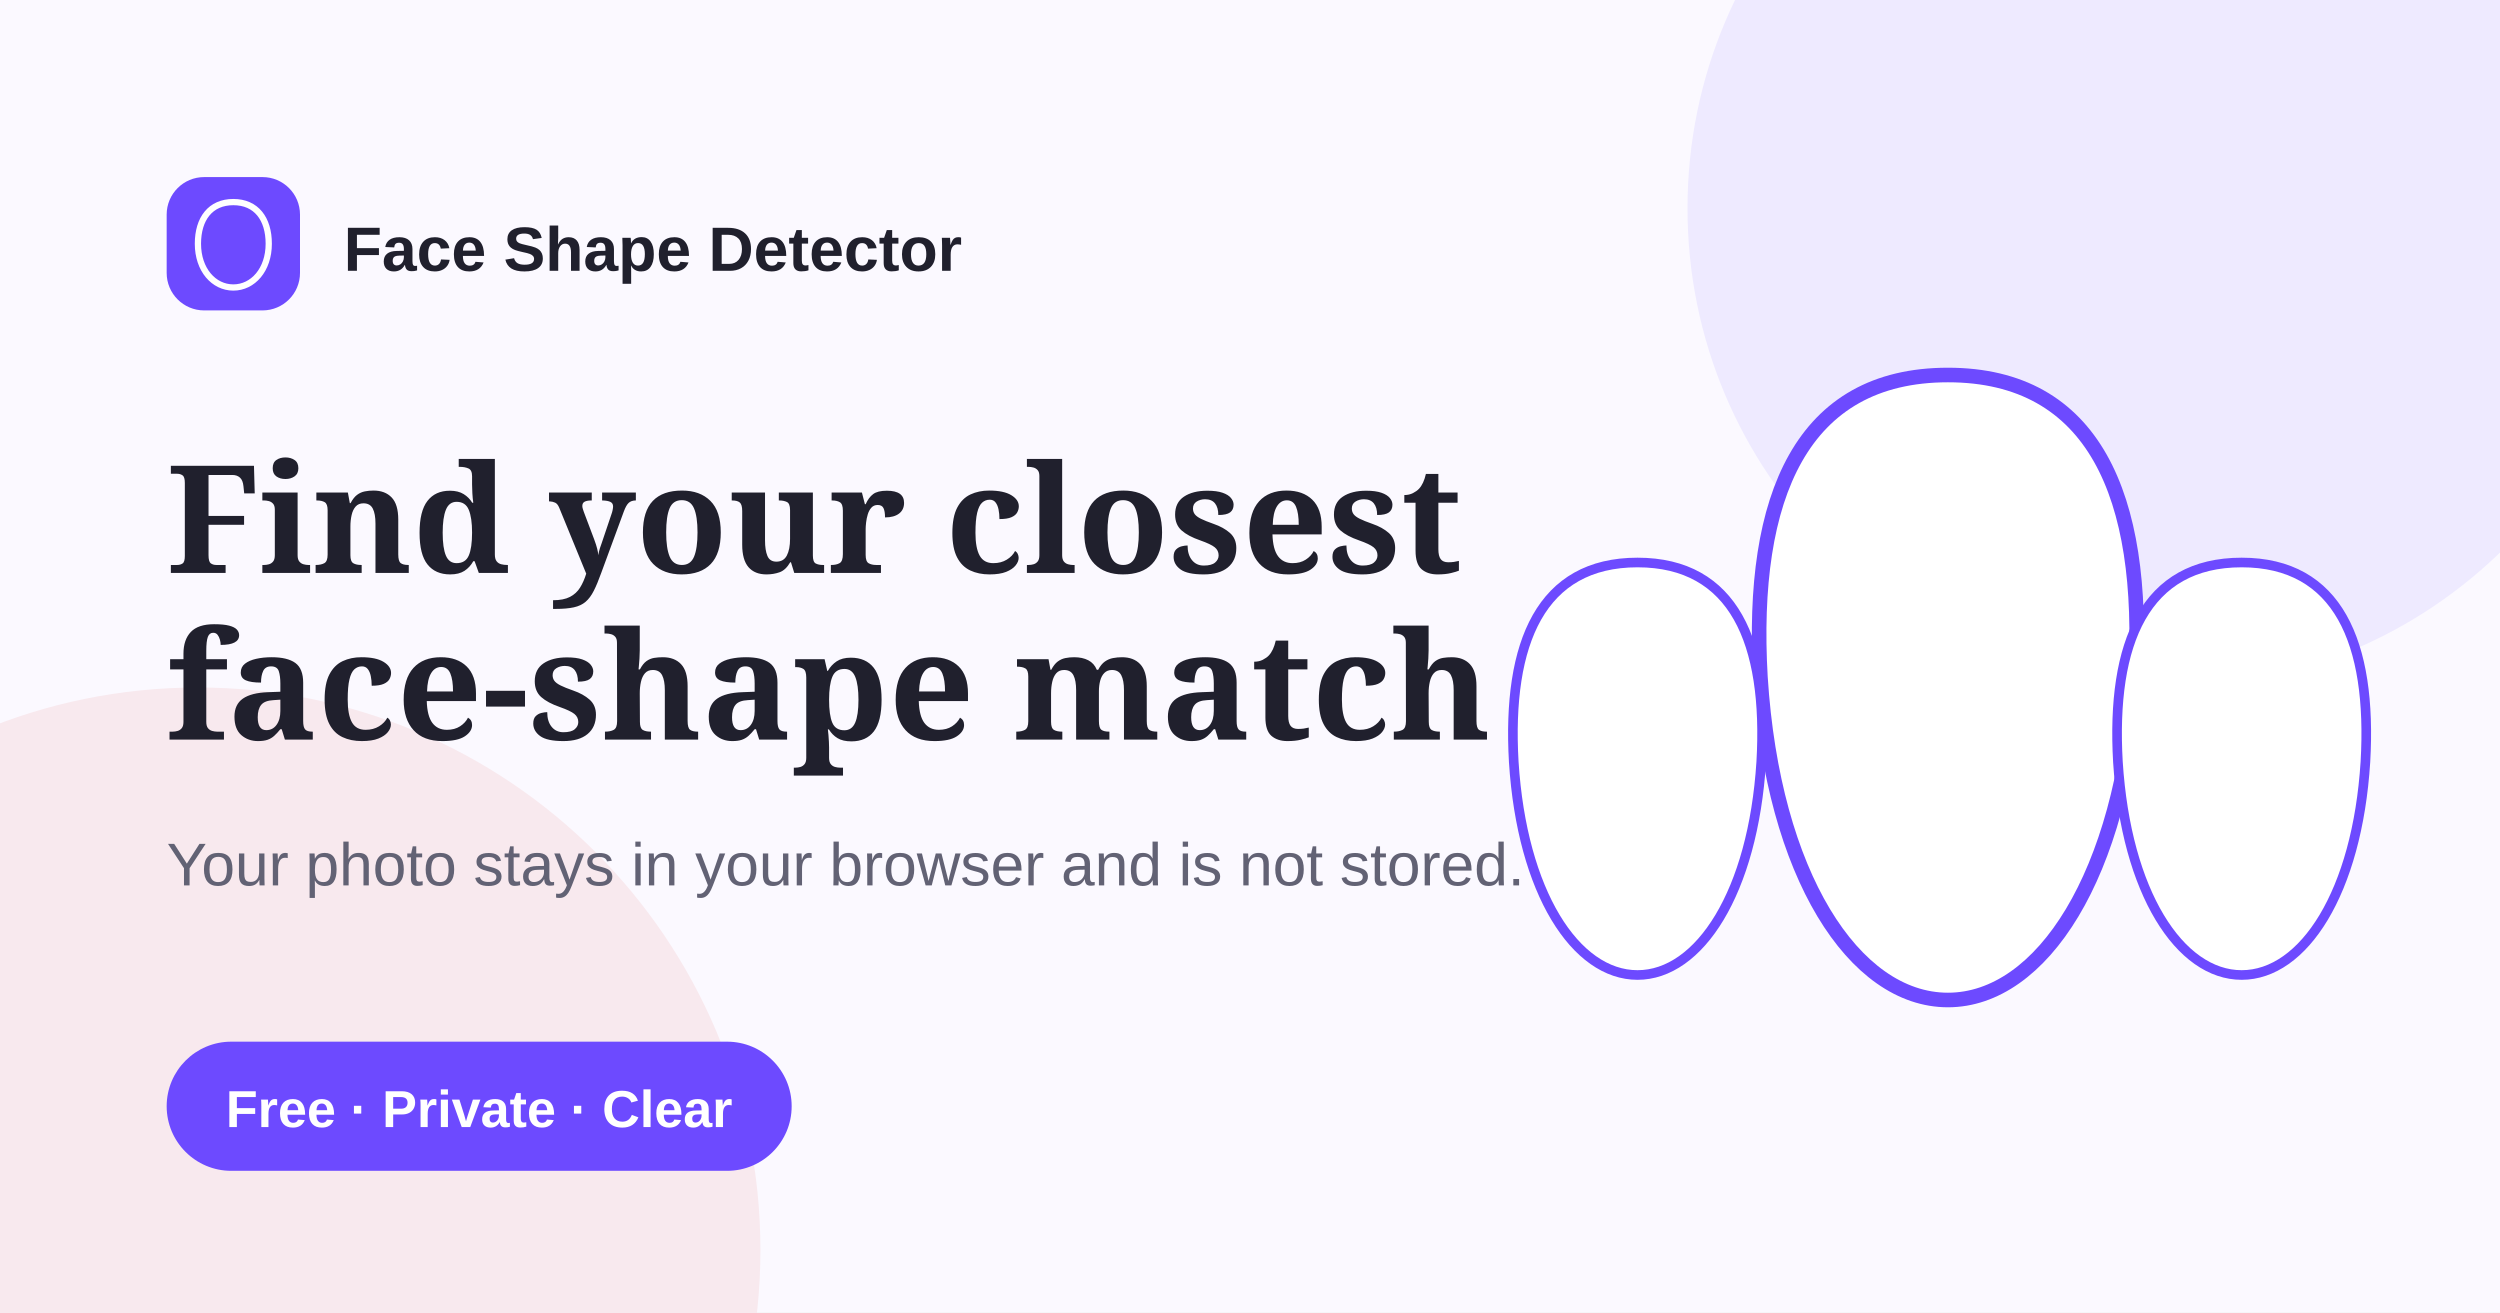
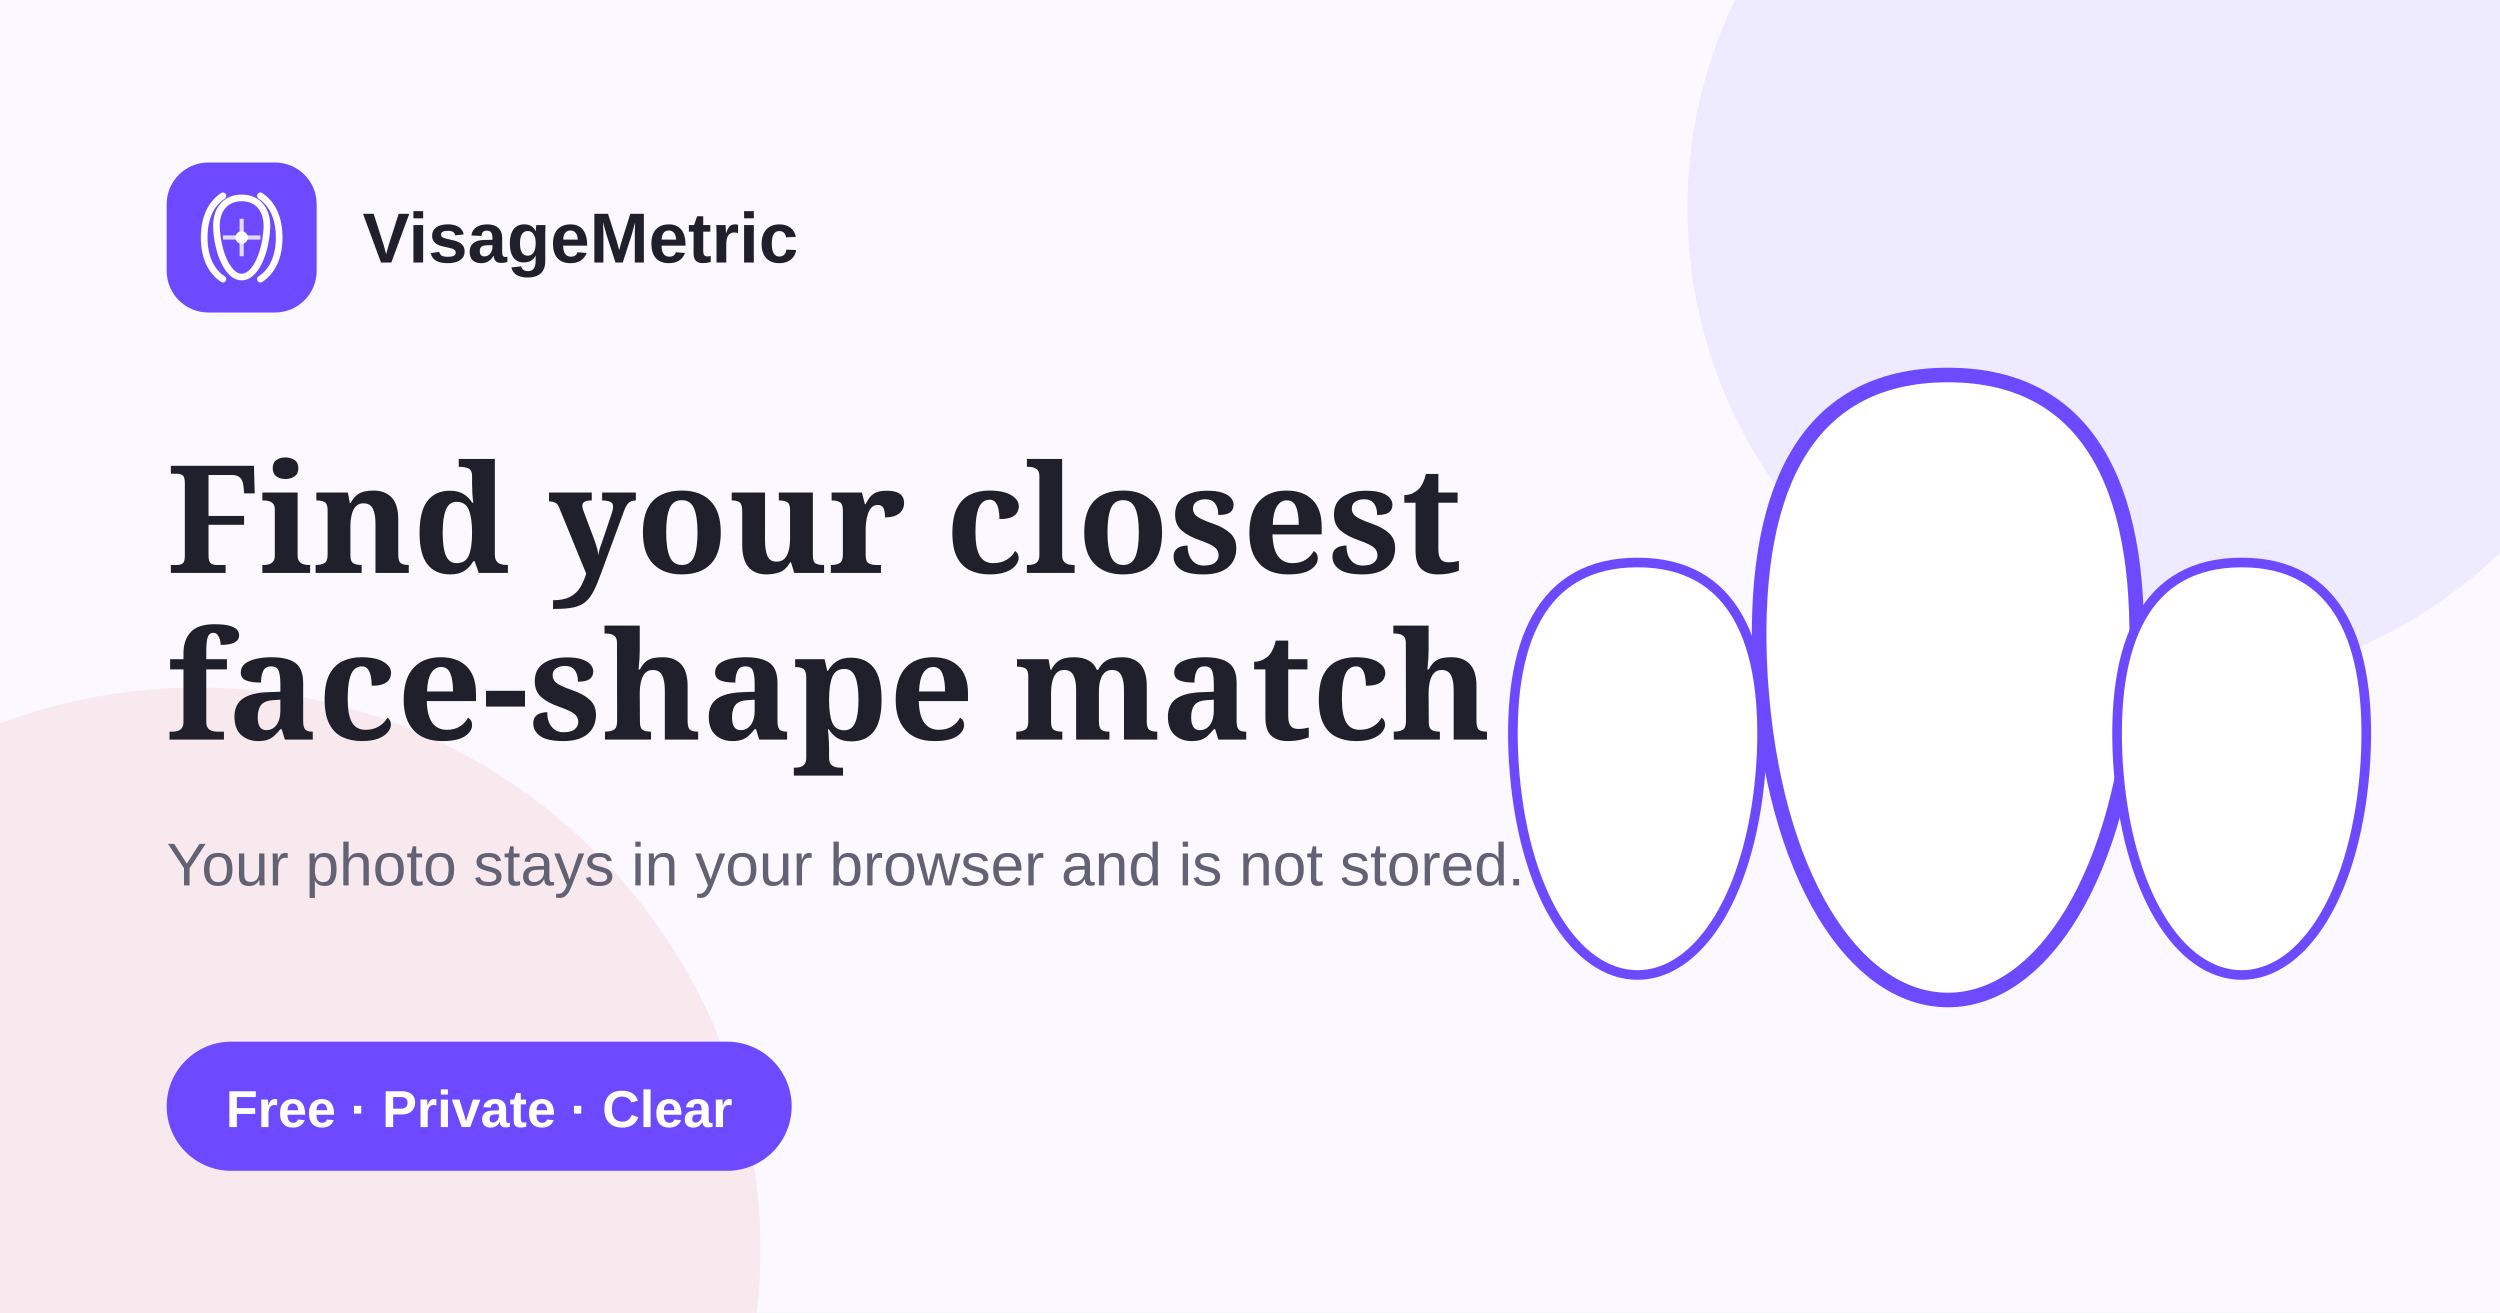
<svg xmlns="http://www.w3.org/2000/svg" width="1200" height="630" viewBox="0 0 1200 630" role="img" aria-labelledby="t d">
  <rect width="1200" height="630" fill="#fbf9ff" />
  <circle cx="1040" cy="100" r="230" fill="#eeeaff" />
  <circle cx="95" cy="600" r="270" fill="#f8e9ee" />
-   <g transform="translate(80 85)">
-     <rect width="64" height="64" rx="18" fill="#6d4aff" />
-     <path d="M32 12c-11 0-17 8-17 20 0 12.5 7.6 21 17 21s17-8.5 17-21c0-12-6-20-17-20Z" fill="none" stroke="#fff" stroke-width="3" />
+   <g transform="translate(80 78)">
+     <rect width="72" height="72" rx="20" fill="#6d4aff" />
+     <path d="M27 16c-6 4-9 11-9 20s3 16 9 20m18-40c6 4 9 11 9 20s-3 16-9 20M36 17c8 0 13 6 12 16-1 12-6 22-12 22S25 45 24 33c-1-10 4-16 12-16Z" fill="none" stroke="#fff" stroke-width="3.2" stroke-linecap="round" />
+     <path d="M27 36h18M36 27v18" stroke="#fff" stroke-width="2" opacity=".8" />
+     <circle cx="36" cy="36" r="3" fill="#fff" />
  </g>
-   <text x="165" y="130" font-family="Arial,sans-serif" font-size="30" font-weight="700" fill="#20202d">Face Shape Detector</text>
+   <text x="174" y="126" font-family="Arial,sans-serif" font-size="34" font-weight="700" fill="#20202d">VisageMetric</text>
  <text x="80" y="275" font-family="Georgia,serif" font-size="72" font-weight="700" fill="#20202d">Find your closest</text>
  <text x="80" y="355" font-family="Georgia,serif" font-size="72" font-weight="700" fill="#20202d">face-shape match</text>
  <text x="80" y="425" font-family="Arial,sans-serif" font-size="29" fill="#626274">Your photo stays in your browser and is not stored.</text>
  <g transform="translate(835 180)" fill="#fff" stroke="#6d4aff" stroke-width="7">
    <path d="M100 0c-70 0-95 58-90 145 6 95 45 155 90 155s84-60 90-155C195 58 170 0 100 0Z" />
    <path transform="translate(-115 90) scale(.66)" d="M100 0c-70 0-95 58-90 145 6 95 45 155 90 155s84-60 90-155C195 58 170 0 100 0Z" />
    <path transform="translate(175 90) scale(.66)" d="M100 0c-70 0-95 58-90 145 6 95 45 155 90 155s84-60 90-155C195 58 170 0 100 0Z" />
  </g>
  <rect x="80" y="500" width="300" height="62" rx="31" fill="#6d4aff" />
  <text x="230" y="541" text-anchor="middle" font-family="Arial,sans-serif" font-size="25" font-weight="700" fill="#fff">Free · Private · Clear</text>
</svg>
